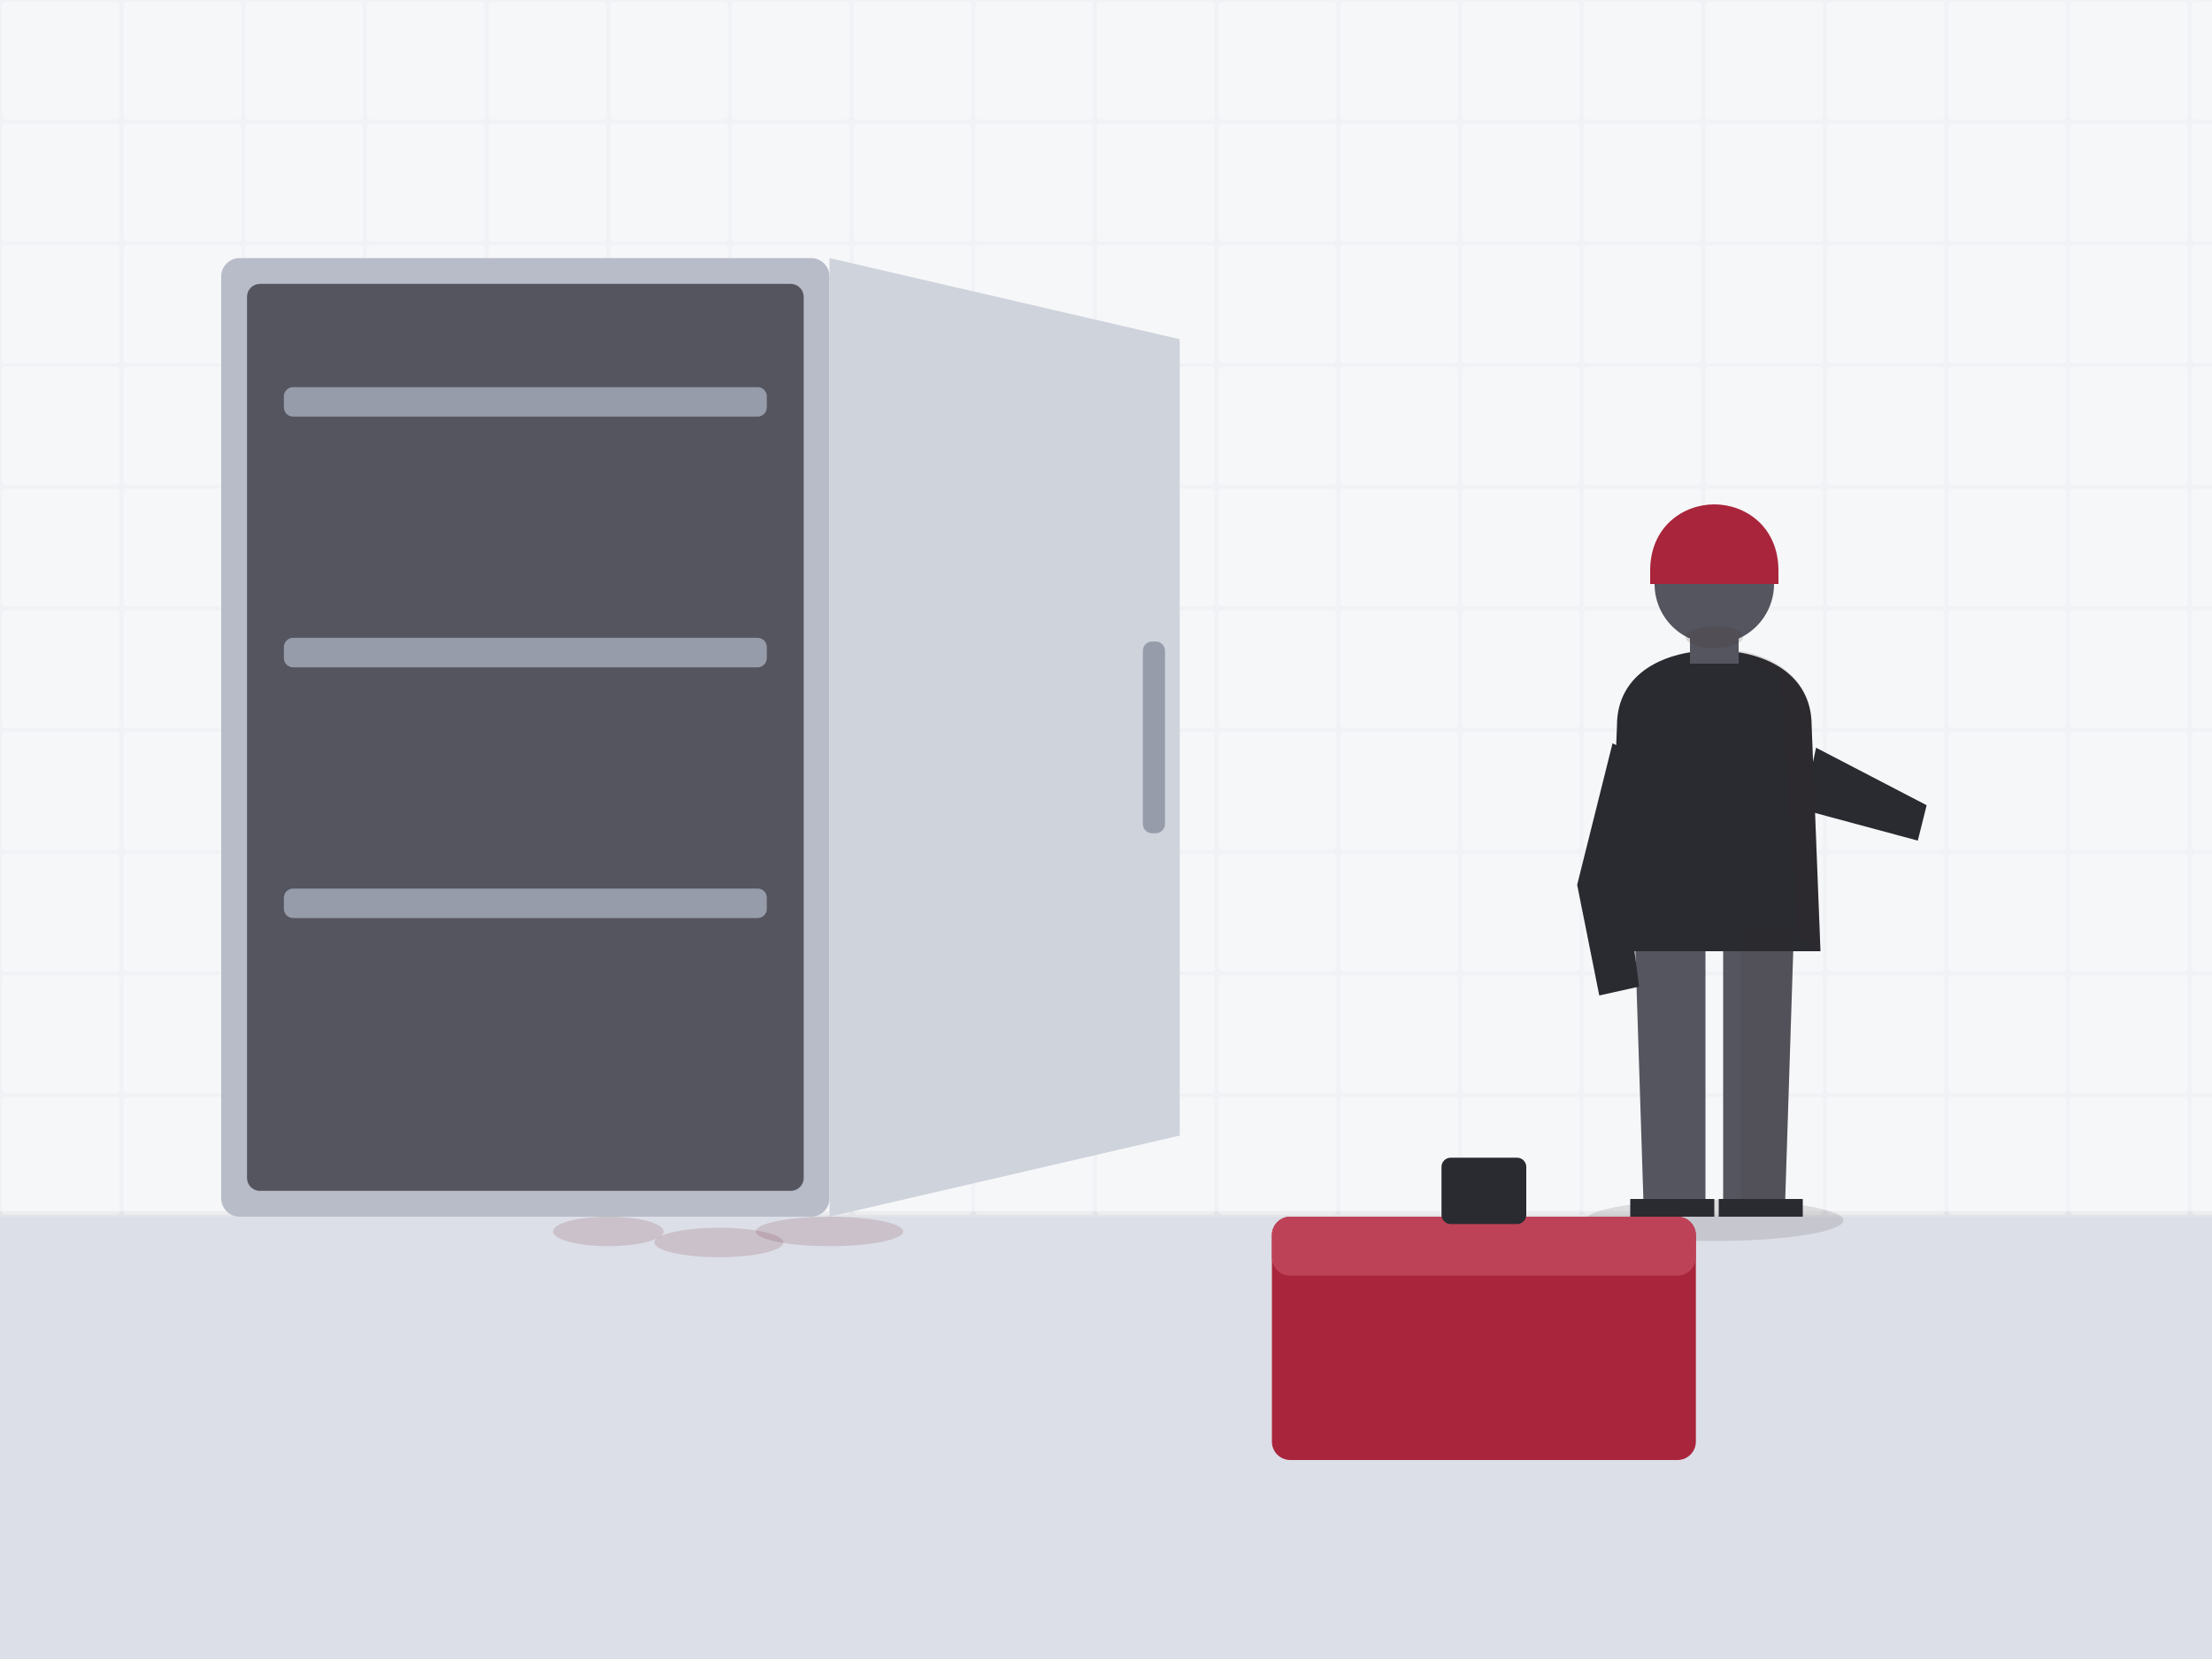
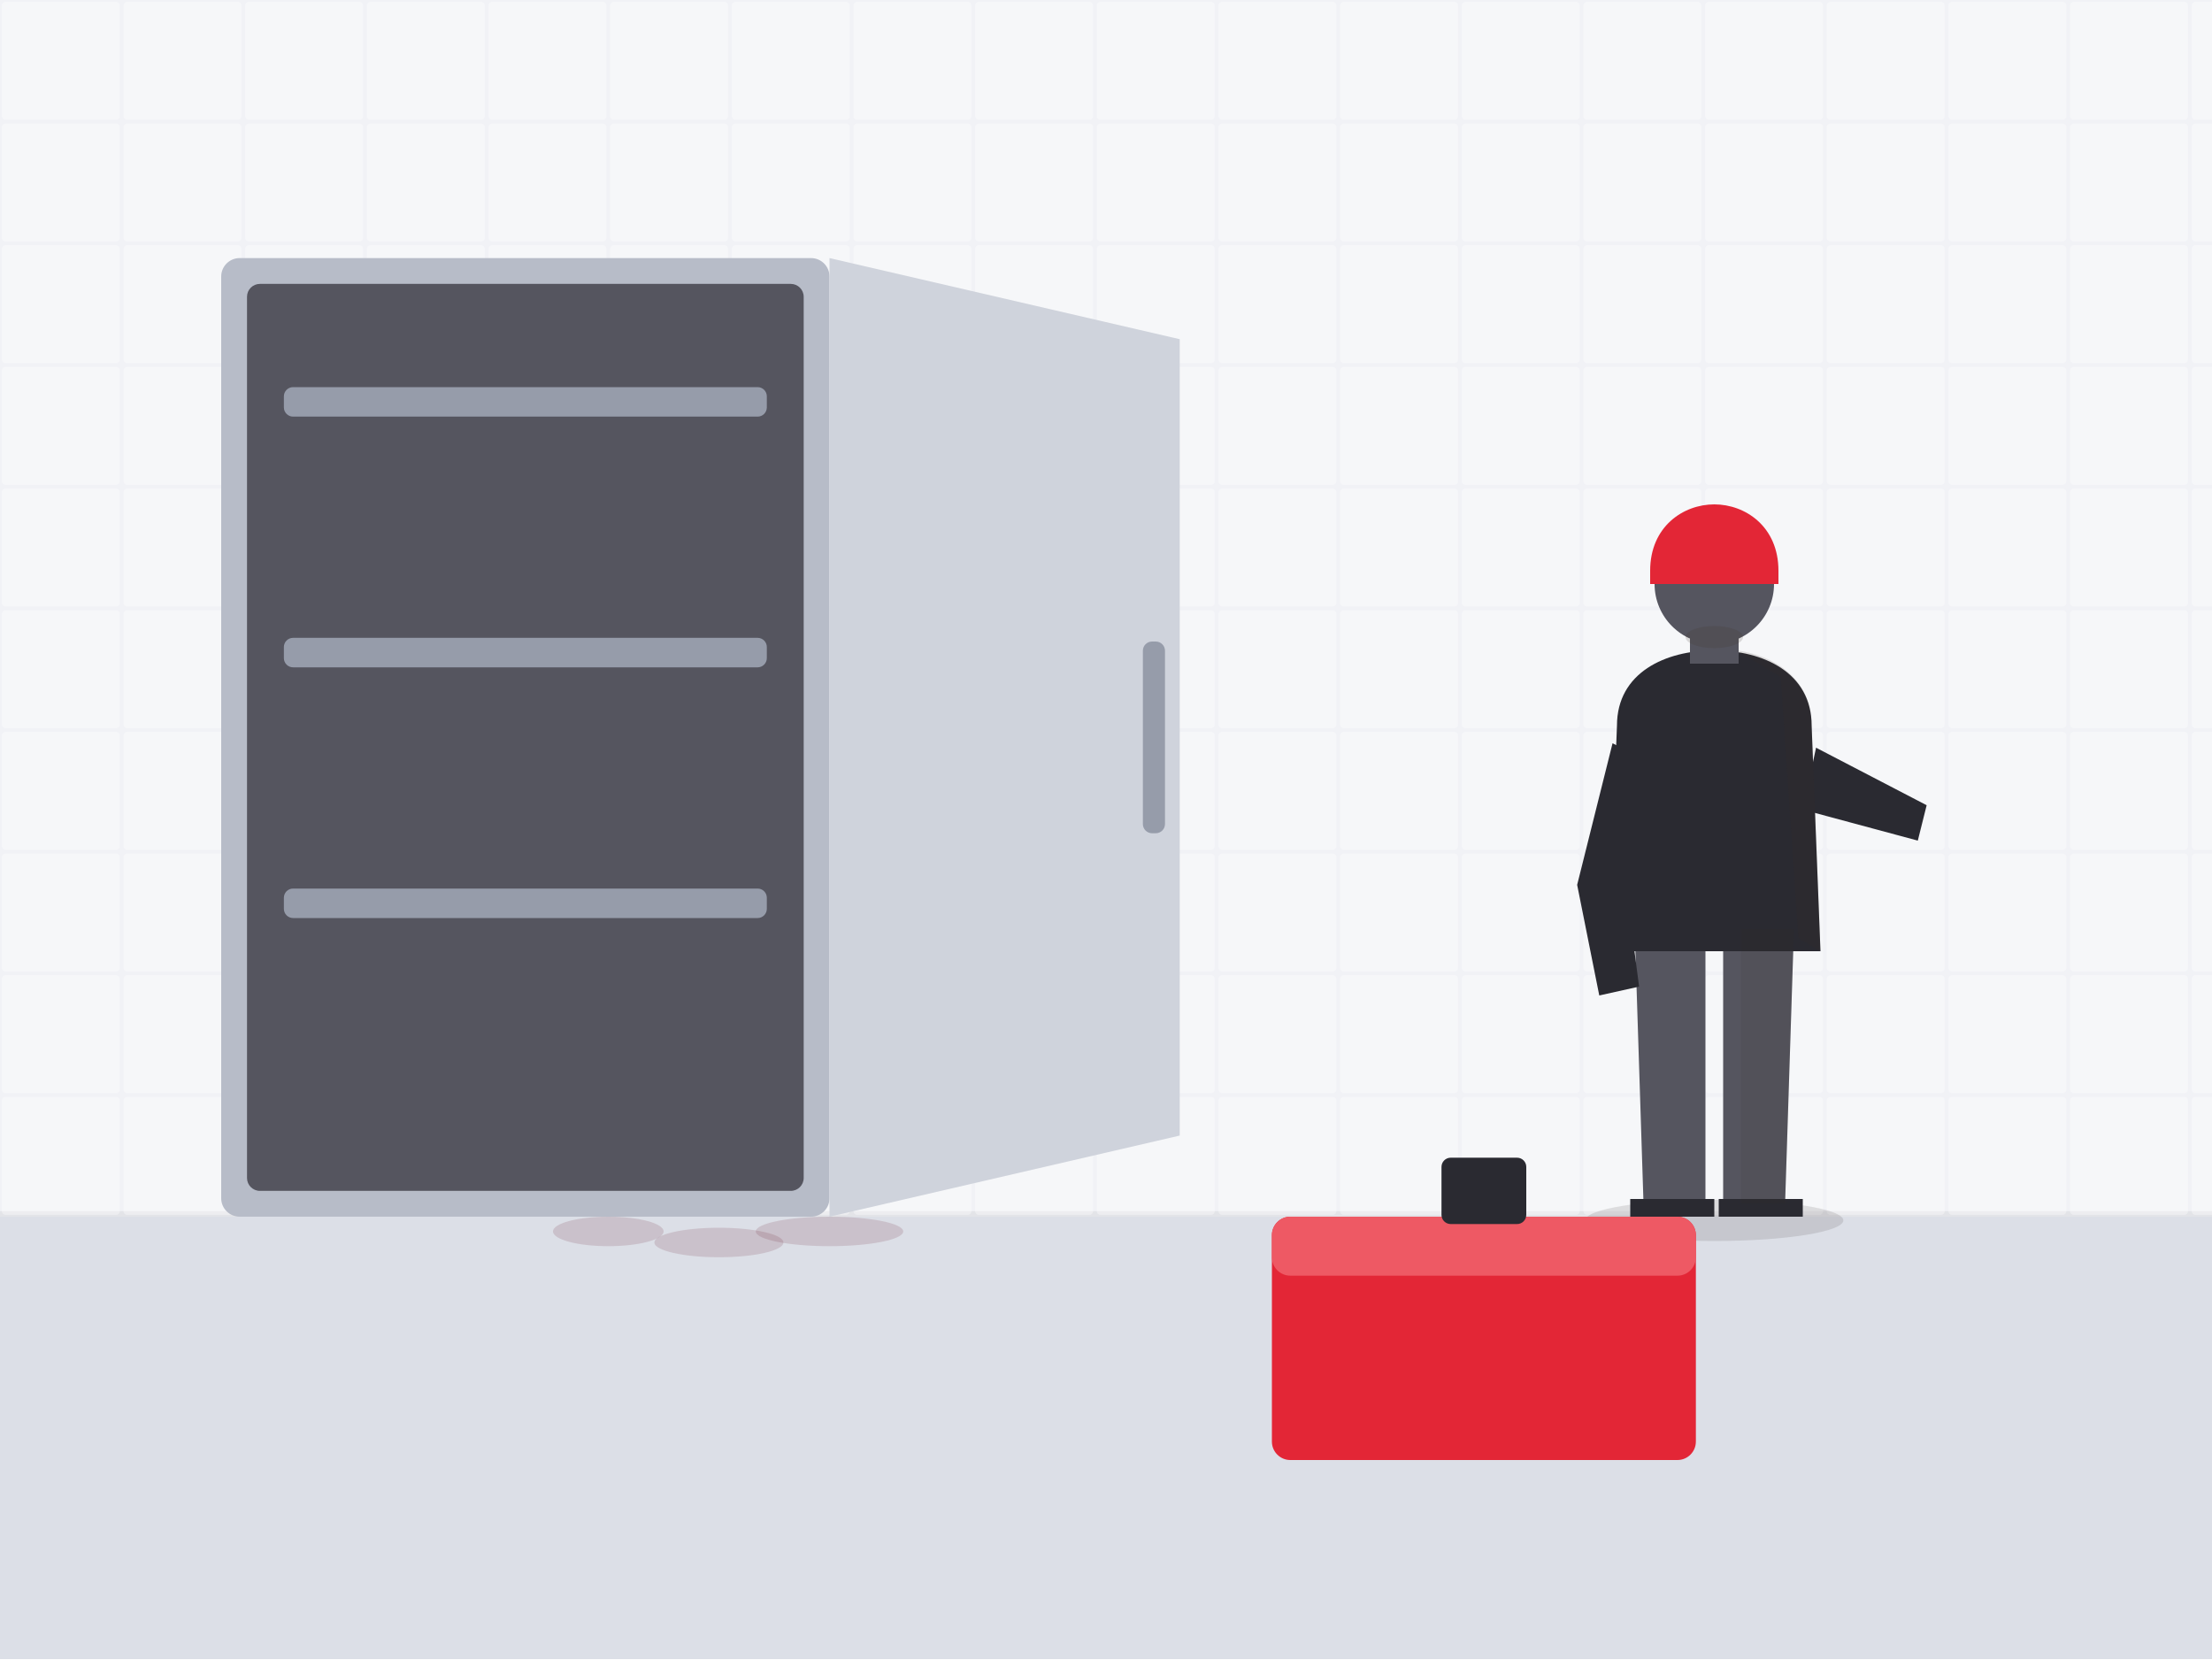
<svg xmlns="http://www.w3.org/2000/svg" viewBox="0 0 1200 900" width="1200" height="900" role="img">
  <rect x="0" y="0" width="1200" height="900" fill="#F7F8FA" />
  <rect x="0" y="0" width="1200" height="660" fill="#F1F2F6" />
  <rect x="0" y="660" width="1200" height="240" fill="#DCDFE7" />
  <rect x="0" y="657" width="1200" height="3" fill="rgba(0,0,0,.06)" />
  <rect x="1" y="1" width="64" height="64" fill="rgba(255,255,255,.35)" rx="2" />
  <rect x="67" y="1" width="64" height="64" fill="rgba(255,255,255,.35)" rx="2" />
  <rect x="133" y="1" width="64" height="64" fill="rgba(255,255,255,.35)" rx="2" />
  <rect x="199" y="1" width="64" height="64" fill="rgba(255,255,255,.35)" rx="2" />
  <rect x="265" y="1" width="64" height="64" fill="rgba(255,255,255,.35)" rx="2" />
  <rect x="331" y="1" width="64" height="64" fill="rgba(255,255,255,.35)" rx="2" />
  <rect x="397" y="1" width="64" height="64" fill="rgba(255,255,255,.35)" rx="2" />
  <rect x="463" y="1" width="64" height="64" fill="rgba(255,255,255,.35)" rx="2" />
  <rect x="529" y="1" width="64" height="64" fill="rgba(255,255,255,.35)" rx="2" />
  <rect x="595" y="1" width="64" height="64" fill="rgba(255,255,255,.35)" rx="2" />
  <rect x="661" y="1" width="64" height="64" fill="rgba(255,255,255,.35)" rx="2" />
  <rect x="727" y="1" width="64" height="64" fill="rgba(255,255,255,.35)" rx="2" />
  <rect x="793" y="1" width="64" height="64" fill="rgba(255,255,255,.35)" rx="2" />
  <rect x="859" y="1" width="64" height="64" fill="rgba(255,255,255,.35)" rx="2" />
  <rect x="925" y="1" width="64" height="64" fill="rgba(255,255,255,.35)" rx="2" />
  <rect x="991" y="1" width="64" height="64" fill="rgba(255,255,255,.35)" rx="2" />
  <rect x="1057" y="1" width="64" height="64" fill="rgba(255,255,255,.35)" rx="2" />
  <rect x="1123" y="1" width="64" height="64" fill="rgba(255,255,255,.35)" rx="2" />
  <rect x="1189" y="1" width="64" height="64" fill="rgba(255,255,255,.35)" rx="2" />
  <rect x="1" y="67" width="64" height="64" fill="rgba(255,255,255,.35)" rx="2" />
  <rect x="67" y="67" width="64" height="64" fill="rgba(255,255,255,.35)" rx="2" />
  <rect x="133" y="67" width="64" height="64" fill="rgba(255,255,255,.35)" rx="2" />
  <rect x="199" y="67" width="64" height="64" fill="rgba(255,255,255,.35)" rx="2" />
  <rect x="265" y="67" width="64" height="64" fill="rgba(255,255,255,.35)" rx="2" />
  <rect x="331" y="67" width="64" height="64" fill="rgba(255,255,255,.35)" rx="2" />
  <rect x="397" y="67" width="64" height="64" fill="rgba(255,255,255,.35)" rx="2" />
  <rect x="463" y="67" width="64" height="64" fill="rgba(255,255,255,.35)" rx="2" />
  <rect x="529" y="67" width="64" height="64" fill="rgba(255,255,255,.35)" rx="2" />
  <rect x="595" y="67" width="64" height="64" fill="rgba(255,255,255,.35)" rx="2" />
  <rect x="661" y="67" width="64" height="64" fill="rgba(255,255,255,.35)" rx="2" />
  <rect x="727" y="67" width="64" height="64" fill="rgba(255,255,255,.35)" rx="2" />
  <rect x="793" y="67" width="64" height="64" fill="rgba(255,255,255,.35)" rx="2" />
  <rect x="859" y="67" width="64" height="64" fill="rgba(255,255,255,.35)" rx="2" />
  <rect x="925" y="67" width="64" height="64" fill="rgba(255,255,255,.35)" rx="2" />
  <rect x="991" y="67" width="64" height="64" fill="rgba(255,255,255,.35)" rx="2" />
  <rect x="1057" y="67" width="64" height="64" fill="rgba(255,255,255,.35)" rx="2" />
  <rect x="1123" y="67" width="64" height="64" fill="rgba(255,255,255,.35)" rx="2" />
  <rect x="1189" y="67" width="64" height="64" fill="rgba(255,255,255,.35)" rx="2" />
  <rect x="1" y="133" width="64" height="64" fill="rgba(255,255,255,.35)" rx="2" />
  <rect x="67" y="133" width="64" height="64" fill="rgba(255,255,255,.35)" rx="2" />
  <rect x="133" y="133" width="64" height="64" fill="rgba(255,255,255,.35)" rx="2" />
  <rect x="199" y="133" width="64" height="64" fill="rgba(255,255,255,.35)" rx="2" />
  <rect x="265" y="133" width="64" height="64" fill="rgba(255,255,255,.35)" rx="2" />
  <rect x="331" y="133" width="64" height="64" fill="rgba(255,255,255,.35)" rx="2" />
  <rect x="397" y="133" width="64" height="64" fill="rgba(255,255,255,.35)" rx="2" />
  <rect x="463" y="133" width="64" height="64" fill="rgba(255,255,255,.35)" rx="2" />
  <rect x="529" y="133" width="64" height="64" fill="rgba(255,255,255,.35)" rx="2" />
  <rect x="595" y="133" width="64" height="64" fill="rgba(255,255,255,.35)" rx="2" />
  <rect x="661" y="133" width="64" height="64" fill="rgba(255,255,255,.35)" rx="2" />
  <rect x="727" y="133" width="64" height="64" fill="rgba(255,255,255,.35)" rx="2" />
  <rect x="793" y="133" width="64" height="64" fill="rgba(255,255,255,.35)" rx="2" />
  <rect x="859" y="133" width="64" height="64" fill="rgba(255,255,255,.35)" rx="2" />
  <rect x="925" y="133" width="64" height="64" fill="rgba(255,255,255,.35)" rx="2" />
  <rect x="991" y="133" width="64" height="64" fill="rgba(255,255,255,.35)" rx="2" />
  <rect x="1057" y="133" width="64" height="64" fill="rgba(255,255,255,.35)" rx="2" />
  <rect x="1123" y="133" width="64" height="64" fill="rgba(255,255,255,.35)" rx="2" />
  <rect x="1189" y="133" width="64" height="64" fill="rgba(255,255,255,.35)" rx="2" />
  <rect x="1" y="199" width="64" height="64" fill="rgba(255,255,255,.35)" rx="2" />
  <rect x="67" y="199" width="64" height="64" fill="rgba(255,255,255,.35)" rx="2" />
  <rect x="133" y="199" width="64" height="64" fill="rgba(255,255,255,.35)" rx="2" />
  <rect x="199" y="199" width="64" height="64" fill="rgba(255,255,255,.35)" rx="2" />
  <rect x="265" y="199" width="64" height="64" fill="rgba(255,255,255,.35)" rx="2" />
  <rect x="331" y="199" width="64" height="64" fill="rgba(255,255,255,.35)" rx="2" />
  <rect x="397" y="199" width="64" height="64" fill="rgba(255,255,255,.35)" rx="2" />
  <rect x="463" y="199" width="64" height="64" fill="rgba(255,255,255,.35)" rx="2" />
  <rect x="529" y="199" width="64" height="64" fill="rgba(255,255,255,.35)" rx="2" />
  <rect x="595" y="199" width="64" height="64" fill="rgba(255,255,255,.35)" rx="2" />
  <rect x="661" y="199" width="64" height="64" fill="rgba(255,255,255,.35)" rx="2" />
  <rect x="727" y="199" width="64" height="64" fill="rgba(255,255,255,.35)" rx="2" />
  <rect x="793" y="199" width="64" height="64" fill="rgba(255,255,255,.35)" rx="2" />
  <rect x="859" y="199" width="64" height="64" fill="rgba(255,255,255,.35)" rx="2" />
  <rect x="925" y="199" width="64" height="64" fill="rgba(255,255,255,.35)" rx="2" />
  <rect x="991" y="199" width="64" height="64" fill="rgba(255,255,255,.35)" rx="2" />
  <rect x="1057" y="199" width="64" height="64" fill="rgba(255,255,255,.35)" rx="2" />
  <rect x="1123" y="199" width="64" height="64" fill="rgba(255,255,255,.35)" rx="2" />
  <rect x="1189" y="199" width="64" height="64" fill="rgba(255,255,255,.35)" rx="2" />
  <rect x="1" y="265" width="64" height="64" fill="rgba(255,255,255,.35)" rx="2" />
  <rect x="67" y="265" width="64" height="64" fill="rgba(255,255,255,.35)" rx="2" />
  <rect x="133" y="265" width="64" height="64" fill="rgba(255,255,255,.35)" rx="2" />
  <rect x="199" y="265" width="64" height="64" fill="rgba(255,255,255,.35)" rx="2" />
  <rect x="265" y="265" width="64" height="64" fill="rgba(255,255,255,.35)" rx="2" />
  <rect x="331" y="265" width="64" height="64" fill="rgba(255,255,255,.35)" rx="2" />
  <rect x="397" y="265" width="64" height="64" fill="rgba(255,255,255,.35)" rx="2" />
  <rect x="463" y="265" width="64" height="64" fill="rgba(255,255,255,.35)" rx="2" />
  <rect x="529" y="265" width="64" height="64" fill="rgba(255,255,255,.35)" rx="2" />
  <rect x="595" y="265" width="64" height="64" fill="rgba(255,255,255,.35)" rx="2" />
  <rect x="661" y="265" width="64" height="64" fill="rgba(255,255,255,.35)" rx="2" />
  <rect x="727" y="265" width="64" height="64" fill="rgba(255,255,255,.35)" rx="2" />
  <rect x="793" y="265" width="64" height="64" fill="rgba(255,255,255,.35)" rx="2" />
  <rect x="859" y="265" width="64" height="64" fill="rgba(255,255,255,.35)" rx="2" />
  <rect x="925" y="265" width="64" height="64" fill="rgba(255,255,255,.35)" rx="2" />
  <rect x="991" y="265" width="64" height="64" fill="rgba(255,255,255,.35)" rx="2" />
  <rect x="1057" y="265" width="64" height="64" fill="rgba(255,255,255,.35)" rx="2" />
  <rect x="1123" y="265" width="64" height="64" fill="rgba(255,255,255,.35)" rx="2" />
  <rect x="1189" y="265" width="64" height="64" fill="rgba(255,255,255,.35)" rx="2" />
  <rect x="1" y="331" width="64" height="64" fill="rgba(255,255,255,.35)" rx="2" />
  <rect x="67" y="331" width="64" height="64" fill="rgba(255,255,255,.35)" rx="2" />
  <rect x="133" y="331" width="64" height="64" fill="rgba(255,255,255,.35)" rx="2" />
  <rect x="199" y="331" width="64" height="64" fill="rgba(255,255,255,.35)" rx="2" />
  <rect x="265" y="331" width="64" height="64" fill="rgba(255,255,255,.35)" rx="2" />
  <rect x="331" y="331" width="64" height="64" fill="rgba(255,255,255,.35)" rx="2" />
  <rect x="397" y="331" width="64" height="64" fill="rgba(255,255,255,.35)" rx="2" />
  <rect x="463" y="331" width="64" height="64" fill="rgba(255,255,255,.35)" rx="2" />
  <rect x="529" y="331" width="64" height="64" fill="rgba(255,255,255,.35)" rx="2" />
  <rect x="595" y="331" width="64" height="64" fill="rgba(255,255,255,.35)" rx="2" />
  <rect x="661" y="331" width="64" height="64" fill="rgba(255,255,255,.35)" rx="2" />
  <rect x="727" y="331" width="64" height="64" fill="rgba(255,255,255,.35)" rx="2" />
  <rect x="793" y="331" width="64" height="64" fill="rgba(255,255,255,.35)" rx="2" />
  <rect x="859" y="331" width="64" height="64" fill="rgba(255,255,255,.35)" rx="2" />
  <rect x="925" y="331" width="64" height="64" fill="rgba(255,255,255,.35)" rx="2" />
  <rect x="991" y="331" width="64" height="64" fill="rgba(255,255,255,.35)" rx="2" />
  <rect x="1057" y="331" width="64" height="64" fill="rgba(255,255,255,.35)" rx="2" />
  <rect x="1123" y="331" width="64" height="64" fill="rgba(255,255,255,.35)" rx="2" />
  <rect x="1189" y="331" width="64" height="64" fill="rgba(255,255,255,.35)" rx="2" />
  <rect x="1" y="397" width="64" height="64" fill="rgba(255,255,255,.35)" rx="2" />
  <rect x="67" y="397" width="64" height="64" fill="rgba(255,255,255,.35)" rx="2" />
  <rect x="133" y="397" width="64" height="64" fill="rgba(255,255,255,.35)" rx="2" />
  <rect x="199" y="397" width="64" height="64" fill="rgba(255,255,255,.35)" rx="2" />
  <rect x="265" y="397" width="64" height="64" fill="rgba(255,255,255,.35)" rx="2" />
  <rect x="331" y="397" width="64" height="64" fill="rgba(255,255,255,.35)" rx="2" />
  <rect x="397" y="397" width="64" height="64" fill="rgba(255,255,255,.35)" rx="2" />
  <rect x="463" y="397" width="64" height="64" fill="rgba(255,255,255,.35)" rx="2" />
  <rect x="529" y="397" width="64" height="64" fill="rgba(255,255,255,.35)" rx="2" />
  <rect x="595" y="397" width="64" height="64" fill="rgba(255,255,255,.35)" rx="2" />
  <rect x="661" y="397" width="64" height="64" fill="rgba(255,255,255,.35)" rx="2" />
  <rect x="727" y="397" width="64" height="64" fill="rgba(255,255,255,.35)" rx="2" />
  <rect x="793" y="397" width="64" height="64" fill="rgba(255,255,255,.35)" rx="2" />
  <rect x="859" y="397" width="64" height="64" fill="rgba(255,255,255,.35)" rx="2" />
  <rect x="925" y="397" width="64" height="64" fill="rgba(255,255,255,.35)" rx="2" />
  <rect x="991" y="397" width="64" height="64" fill="rgba(255,255,255,.35)" rx="2" />
  <rect x="1057" y="397" width="64" height="64" fill="rgba(255,255,255,.35)" rx="2" />
  <rect x="1123" y="397" width="64" height="64" fill="rgba(255,255,255,.35)" rx="2" />
  <rect x="1189" y="397" width="64" height="64" fill="rgba(255,255,255,.35)" rx="2" />
  <rect x="1" y="463" width="64" height="64" fill="rgba(255,255,255,.35)" rx="2" />
  <rect x="67" y="463" width="64" height="64" fill="rgba(255,255,255,.35)" rx="2" />
  <rect x="133" y="463" width="64" height="64" fill="rgba(255,255,255,.35)" rx="2" />
  <rect x="199" y="463" width="64" height="64" fill="rgba(255,255,255,.35)" rx="2" />
  <rect x="265" y="463" width="64" height="64" fill="rgba(255,255,255,.35)" rx="2" />
  <rect x="331" y="463" width="64" height="64" fill="rgba(255,255,255,.35)" rx="2" />
  <rect x="397" y="463" width="64" height="64" fill="rgba(255,255,255,.35)" rx="2" />
  <rect x="463" y="463" width="64" height="64" fill="rgba(255,255,255,.35)" rx="2" />
  <rect x="529" y="463" width="64" height="64" fill="rgba(255,255,255,.35)" rx="2" />
  <rect x="595" y="463" width="64" height="64" fill="rgba(255,255,255,.35)" rx="2" />
  <rect x="661" y="463" width="64" height="64" fill="rgba(255,255,255,.35)" rx="2" />
  <rect x="727" y="463" width="64" height="64" fill="rgba(255,255,255,.35)" rx="2" />
  <rect x="793" y="463" width="64" height="64" fill="rgba(255,255,255,.35)" rx="2" />
  <rect x="859" y="463" width="64" height="64" fill="rgba(255,255,255,.35)" rx="2" />
  <rect x="925" y="463" width="64" height="64" fill="rgba(255,255,255,.35)" rx="2" />
  <rect x="991" y="463" width="64" height="64" fill="rgba(255,255,255,.35)" rx="2" />
  <rect x="1057" y="463" width="64" height="64" fill="rgba(255,255,255,.35)" rx="2" />
  <rect x="1123" y="463" width="64" height="64" fill="rgba(255,255,255,.35)" rx="2" />
  <rect x="1189" y="463" width="64" height="64" fill="rgba(255,255,255,.35)" rx="2" />
  <rect x="1" y="529" width="64" height="64" fill="rgba(255,255,255,.35)" rx="2" />
  <rect x="67" y="529" width="64" height="64" fill="rgba(255,255,255,.35)" rx="2" />
  <rect x="133" y="529" width="64" height="64" fill="rgba(255,255,255,.35)" rx="2" />
  <rect x="199" y="529" width="64" height="64" fill="rgba(255,255,255,.35)" rx="2" />
  <rect x="265" y="529" width="64" height="64" fill="rgba(255,255,255,.35)" rx="2" />
  <rect x="331" y="529" width="64" height="64" fill="rgba(255,255,255,.35)" rx="2" />
  <rect x="397" y="529" width="64" height="64" fill="rgba(255,255,255,.35)" rx="2" />
  <rect x="463" y="529" width="64" height="64" fill="rgba(255,255,255,.35)" rx="2" />
  <rect x="529" y="529" width="64" height="64" fill="rgba(255,255,255,.35)" rx="2" />
  <rect x="595" y="529" width="64" height="64" fill="rgba(255,255,255,.35)" rx="2" />
  <rect x="661" y="529" width="64" height="64" fill="rgba(255,255,255,.35)" rx="2" />
  <rect x="727" y="529" width="64" height="64" fill="rgba(255,255,255,.35)" rx="2" />
  <rect x="793" y="529" width="64" height="64" fill="rgba(255,255,255,.35)" rx="2" />
  <rect x="859" y="529" width="64" height="64" fill="rgba(255,255,255,.35)" rx="2" />
  <rect x="925" y="529" width="64" height="64" fill="rgba(255,255,255,.35)" rx="2" />
  <rect x="991" y="529" width="64" height="64" fill="rgba(255,255,255,.35)" rx="2" />
  <rect x="1057" y="529" width="64" height="64" fill="rgba(255,255,255,.35)" rx="2" />
  <rect x="1123" y="529" width="64" height="64" fill="rgba(255,255,255,.35)" rx="2" />
  <rect x="1189" y="529" width="64" height="64" fill="rgba(255,255,255,.35)" rx="2" />
  <rect x="1" y="595" width="64" height="64" fill="rgba(255,255,255,.35)" rx="2" />
  <rect x="67" y="595" width="64" height="64" fill="rgba(255,255,255,.35)" rx="2" />
  <rect x="133" y="595" width="64" height="64" fill="rgba(255,255,255,.35)" rx="2" />
  <rect x="199" y="595" width="64" height="64" fill="rgba(255,255,255,.35)" rx="2" />
  <rect x="265" y="595" width="64" height="64" fill="rgba(255,255,255,.35)" rx="2" />
  <rect x="331" y="595" width="64" height="64" fill="rgba(255,255,255,.35)" rx="2" />
  <rect x="397" y="595" width="64" height="64" fill="rgba(255,255,255,.35)" rx="2" />
  <rect x="463" y="595" width="64" height="64" fill="rgba(255,255,255,.35)" rx="2" />
  <rect x="529" y="595" width="64" height="64" fill="rgba(255,255,255,.35)" rx="2" />
  <rect x="595" y="595" width="64" height="64" fill="rgba(255,255,255,.35)" rx="2" />
  <rect x="661" y="595" width="64" height="64" fill="rgba(255,255,255,.35)" rx="2" />
  <rect x="727" y="595" width="64" height="64" fill="rgba(255,255,255,.35)" rx="2" />
  <rect x="793" y="595" width="64" height="64" fill="rgba(255,255,255,.35)" rx="2" />
  <rect x="859" y="595" width="64" height="64" fill="rgba(255,255,255,.35)" rx="2" />
  <rect x="925" y="595" width="64" height="64" fill="rgba(255,255,255,.35)" rx="2" />
  <rect x="991" y="595" width="64" height="64" fill="rgba(255,255,255,.35)" rx="2" />
  <rect x="1057" y="595" width="64" height="64" fill="rgba(255,255,255,.35)" rx="2" />
  <rect x="1123" y="595" width="64" height="64" fill="rgba(255,255,255,.35)" rx="2" />
  <rect x="1189" y="595" width="64" height="64" fill="rgba(255,255,255,.35)" rx="2" />
  <g transform="translate(120,140)">
    <rect x="0" y="0" width="330" height="520" fill="#B7BCC8" rx="10" />
    <rect x="14" y="14" width="302" height="492" fill="#55555F" rx="7" />
    <rect x="34" y="70" width="262" height="16" fill="#969CAA" rx="5" />
    <rect x="34" y="206" width="262" height="16" fill="#969CAA" rx="5" />
    <rect x="34" y="342" width="262" height="16" fill="#969CAA" rx="5" />
    <path d="M330,0 L520,44 L520,476 L330,520 Z" fill="#CFD3DC" />
    <rect x="500" y="208" width="12" height="104" fill="#969CAA" rx="5" />
  </g>
  <ellipse cx="330" cy="668" rx="30" ry="8" fill="rgba(107,36,54,.16)" />
  <ellipse cx="390" cy="674" rx="35" ry="8" fill="rgba(107,36,54,.16)" />
  <ellipse cx="450" cy="668" rx="40" ry="8" fill="rgba(107,36,54,.16)" />
  <ellipse cx="930" cy="662" rx="70" ry="11.2" fill="rgba(51,44,42,.13)" />
  <g transform="translate(930,660) scale(1.2)">
    <path d="M-36,-130 L-32,-6 L-4,-6 L-4,-130 Z" fill="#55555F" />
    <path d="M4,-130 L4,-6 L32,-6 L36,-130 Z" fill="#55555F" />
    <rect x="-38" y="-8" width="38" height="8" fill="#2A2A31" />
    <rect x="2" y="-8" width="38" height="8" fill="#2A2A31" />
    <path d="M-44,-222 C-44,-246 -22,-256 0,-256 C22,-256 44,-246 44,-222 L48,-120 L-48,-120 Z" fill="#2A2A31" />
    <path d="M-46,-214 L-62,-150 L-52,-100 L-34,-104 L-40,-150 L-30,-206 Z" fill="#2A2A31" />
    <path d="M46,-212 L96,-186 L92,-170 L40,-184 Z" fill="#2A2A31" />
    <rect x="-11" y="-272" width="22" height="22" fill="#55555F" />
    <circle cx="0" cy="-286" r="27" fill="#55555F" />
-     <path d="M-29,-292 C-29,-312 -14,-322 0,-322 C14,-322 29,-312 29,-292 L29,-286 L-29,-286 Z" fill="#A9253B" />
+     <path d="M-29,-292 C-29,-312 -14,-322 0,-322 C14,-322 29,-312 29,-292 L29,-286 L-29,-286 Z" fill="#E32636" />
    <path d="M10,-256 C26,-254 44,-244 44,-222 L48,-120 L38,-126 L30,-244 Z" fill="rgba(58,44,36,.13)" />
    <path d="M12,-130 L12,-6 L32,-6 L36,-130 Z" fill="rgba(58,44,36,.10)" />
    <ellipse cx="0" cy="-262" rx="13" ry="5" fill="rgba(58,44,36,.16)" />
  </g>
  <g transform="translate(690,660)">
-     <rect x="0" y="0" width="230" height="132" fill="#A9253B" rx="10" />
-     <rect x="0" y="0" width="230" height="32" fill="#BE4257" rx="10" />
+     <rect x="0" y="0" width="230" height="132" fill="#E32636" rx="10" />
+     <rect x="0" y="0" width="230" height="32" fill="#EE5964" rx="10" />
    <rect x="92" y="-32" width="46" height="36" fill="#2A2A31" rx="5" />
  </g>
</svg>
